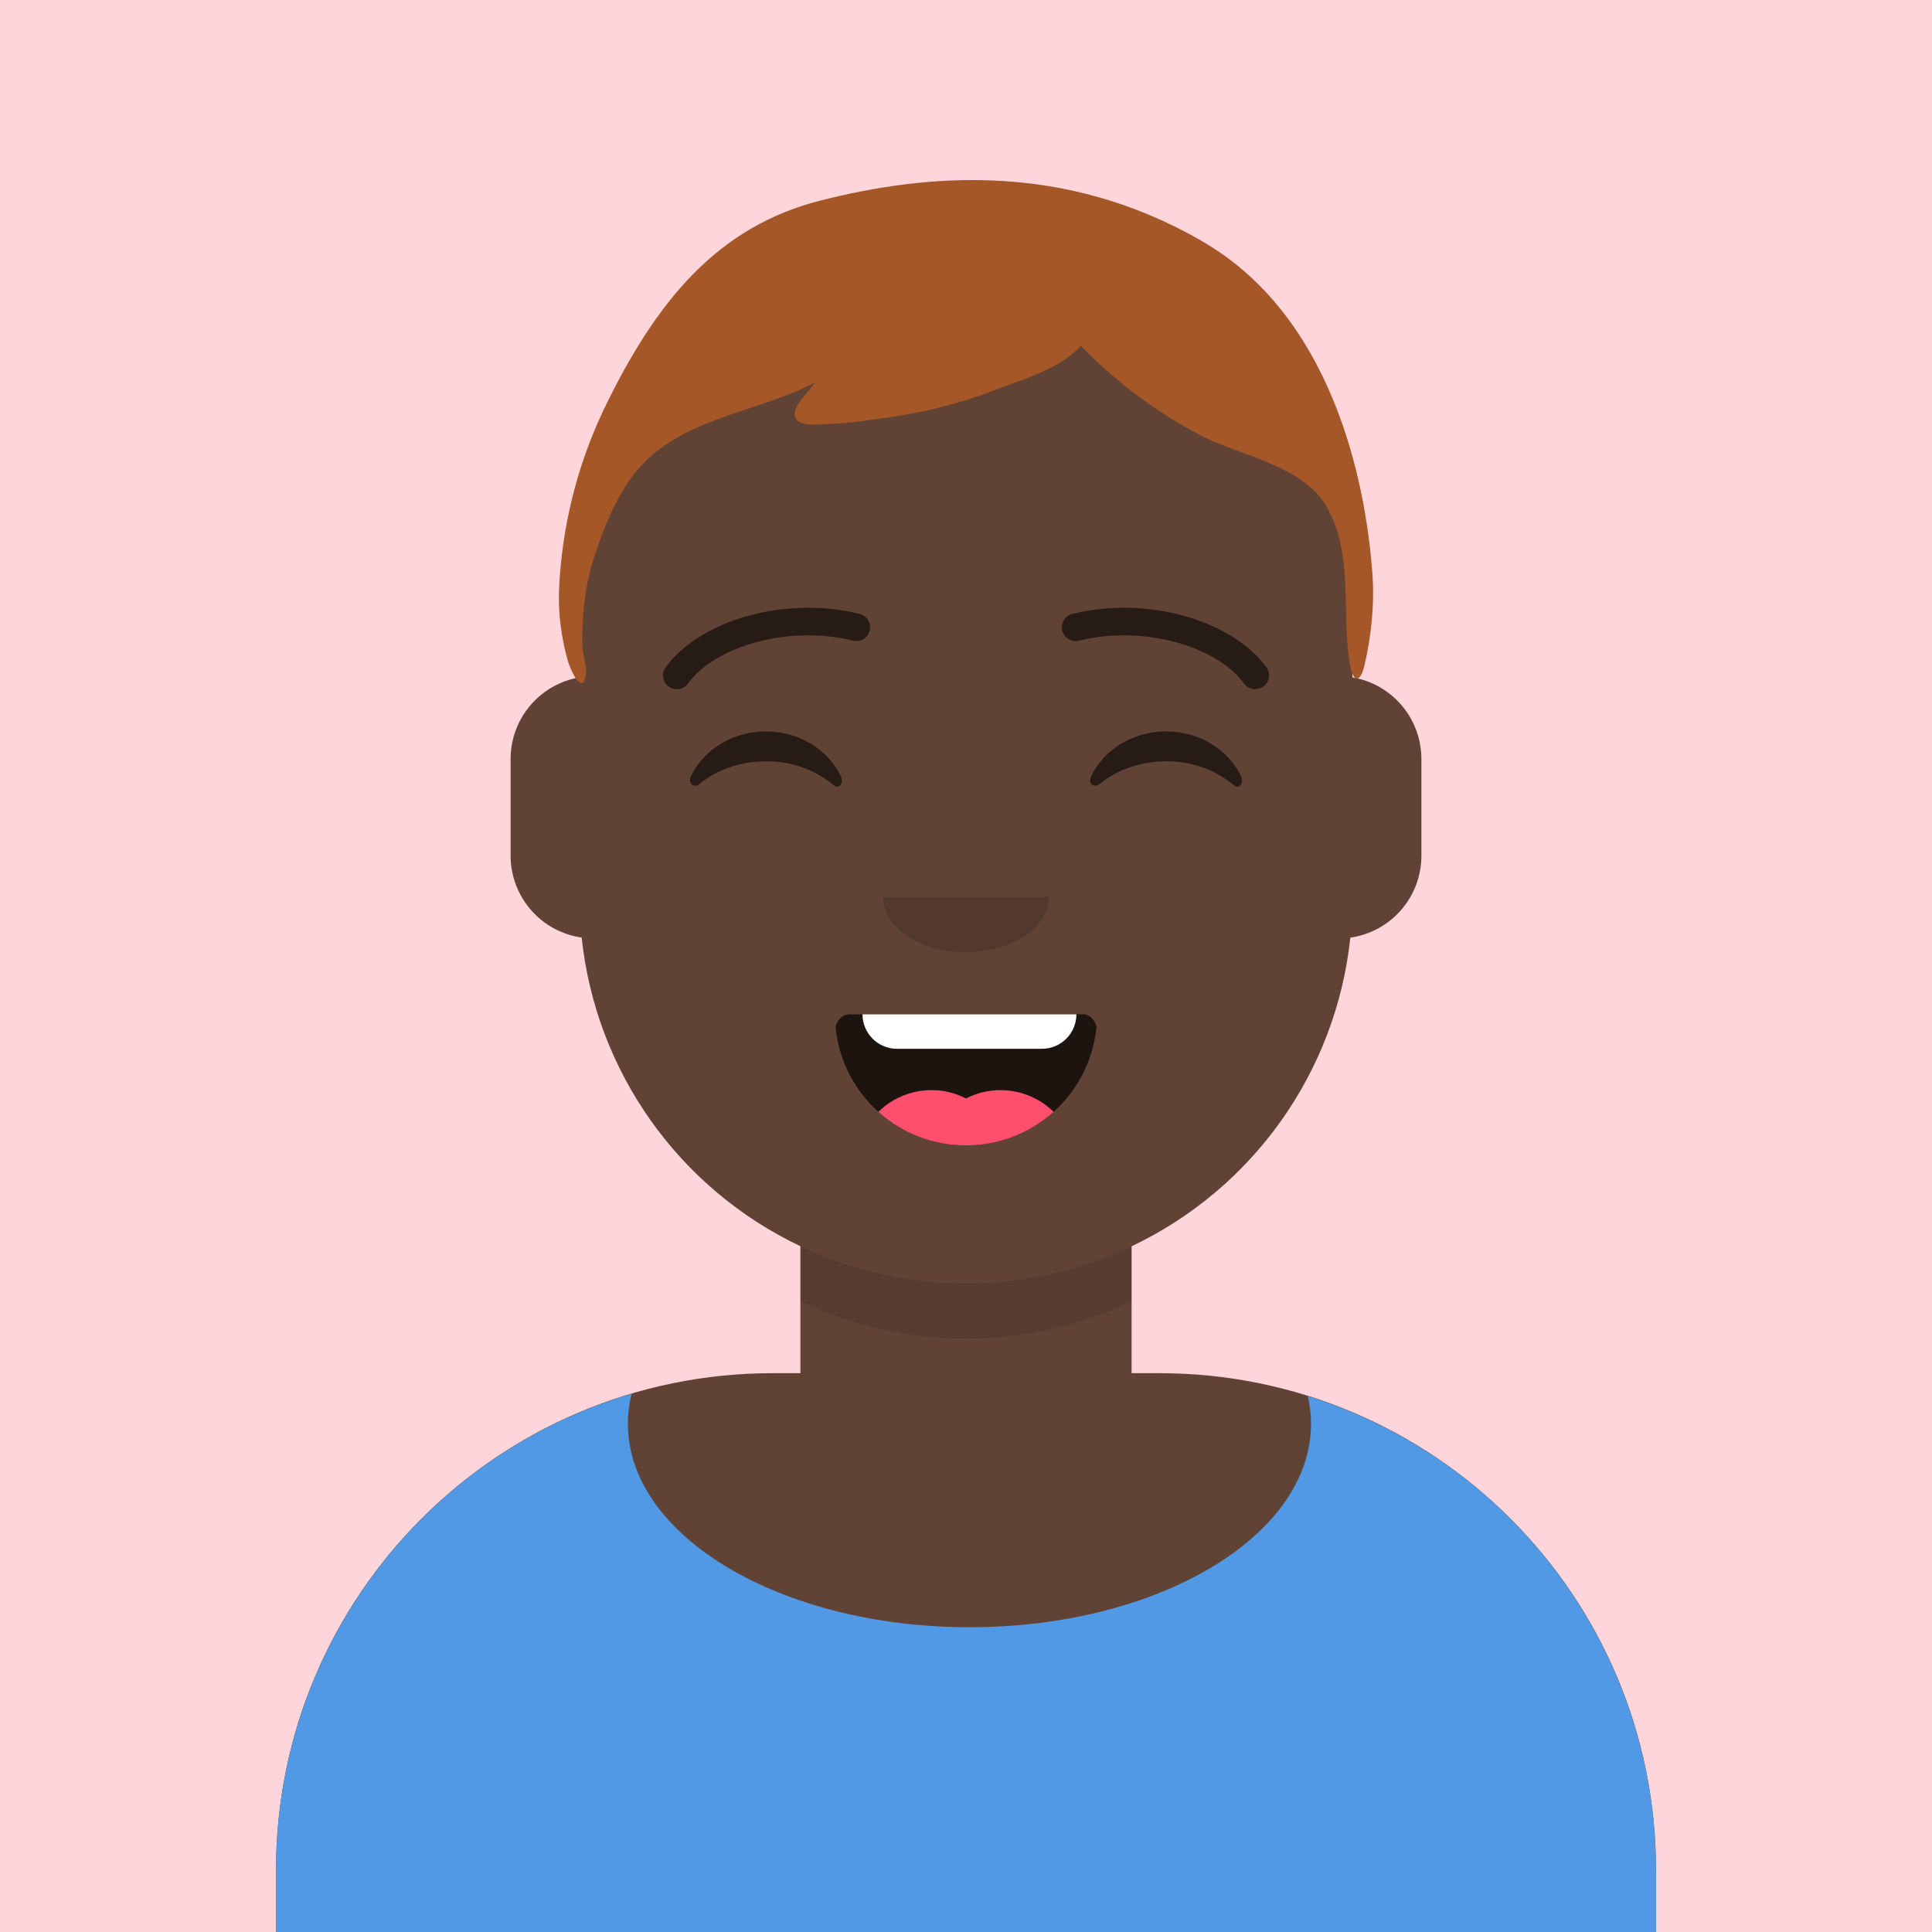
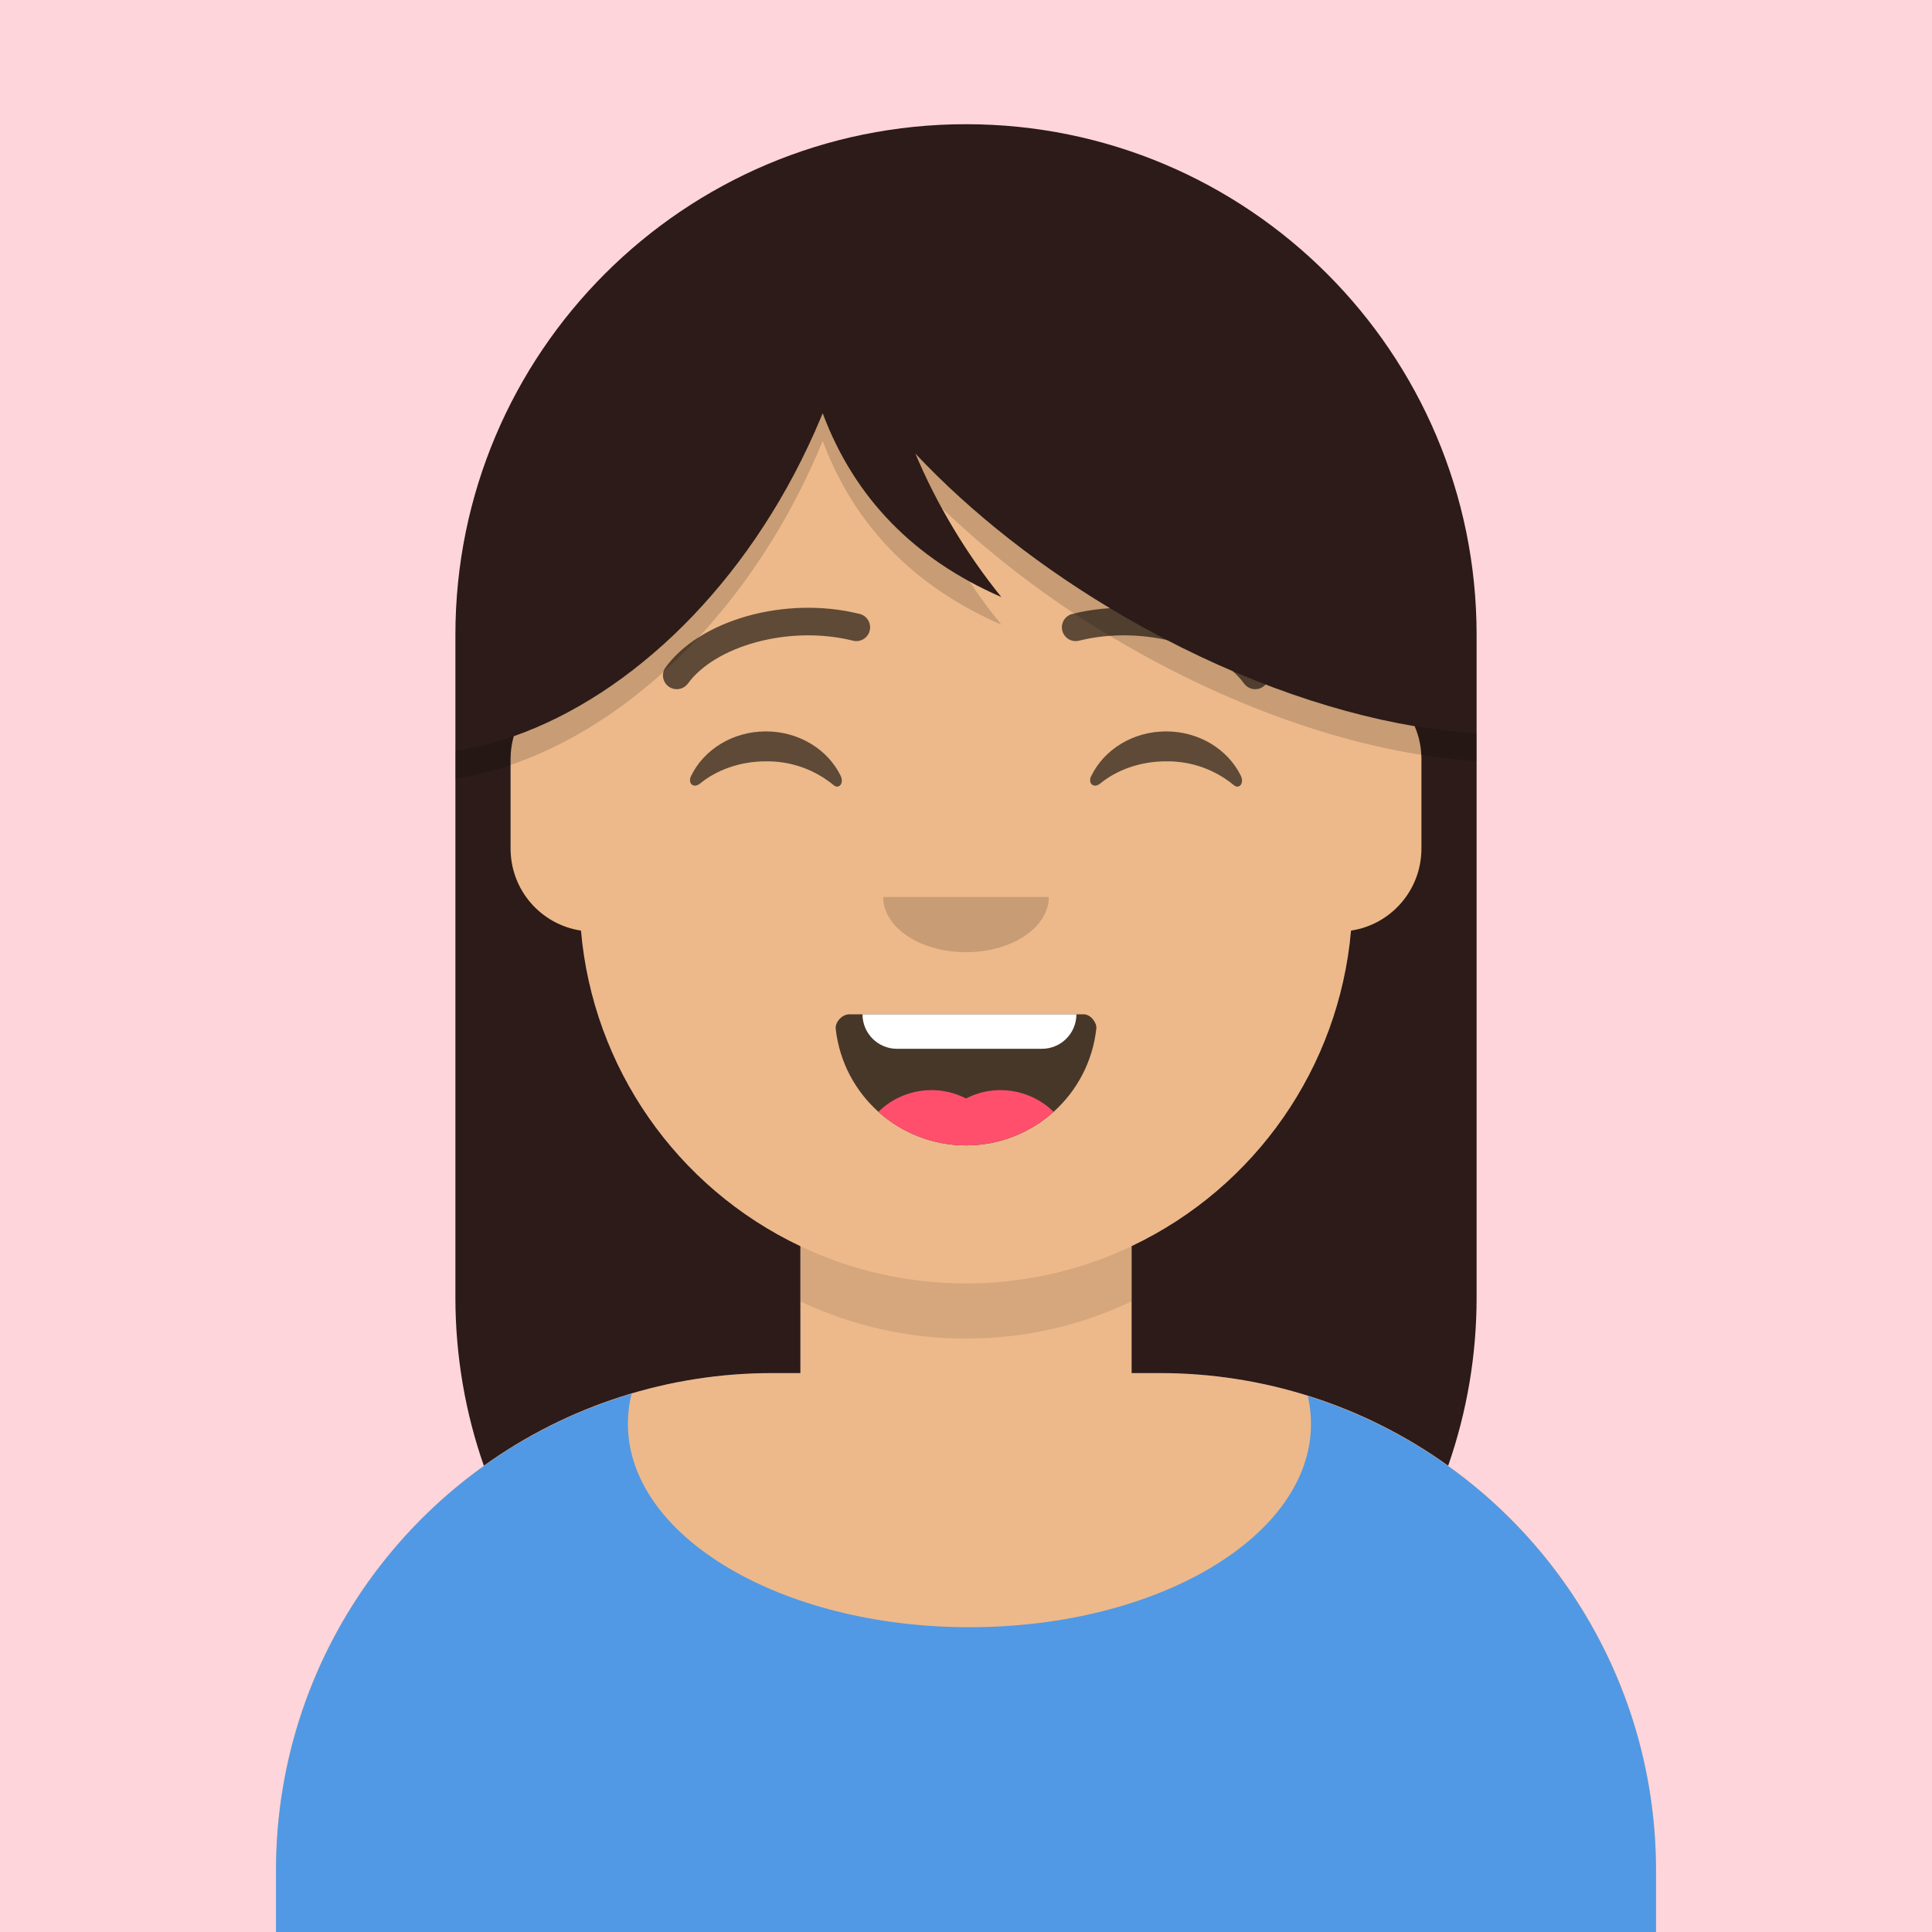
<svg xmlns="http://www.w3.org/2000/svg" viewBox="0 0 280 280" fill="none" shape-rendering="auto">
  <mask id="viewboxMask">
    <rect width="280" height="280" rx="0" ry="0" x="0" y="0" fill="#fff" />
  </mask>
  <g mask="url(#viewboxMask)">
    <rect fill="#ffd5dc" width="280" height="280" x="0" y="0" />
    <g transform="translate(8)">
-       <path d="M132 36a56 56 0 0 0-56 56v6.17A12 12 0 0 0 66 110v14a12 12 0 0 0 10.3 11.88 56.04 56.04 0 0 0 31.7 44.73v18.4h-4a72 72 0 0 0-72 72v9h200v-9a72 72 0 0 0-72-72h-4v-18.39a56.04 56.04 0 0 0 31.7-44.73A12 12 0 0 0 198 124v-14a12 12 0 0 0-10-11.83V92a56 56 0 0 0-56-56Z" fill="#614335" />
+       <path d="M132 36a56 56 0 0 0-56 56v6.17A12 12 0 0 0 66 110v14a12 12 0 0 0 10.3 11.88 56.04 56.04 0 0 0 31.7 44.73v18.4h-4a72 72 0 0 0-72 72v9h200v-9a72 72 0 0 0-72-72h-4v-18.39a56.04 56.04 0 0 0 31.7-44.73A12 12 0 0 0 198 124v-14a12 12 0 0 0-10-11.83V92a56 56 0 0 0-56-56Z" fill="#edb98a" />
      <path d="M108 180.61v8a55.79 55.79 0 0 0 24 5.39c8.59 0 16.73-1.93 24-5.39v-8a55.79 55.79 0 0 1-24 5.39 55.79 55.79 0 0 1-24-5.39Z" fill="#000" fill-opacity=".1" />
      <g transform="translate(0 170)">
        <path d="M132.5 65.83c27.34 0 49.5-13.2 49.5-29.48 0-1.37-.16-2.7-.46-4.02A72.03 72.03 0 0 1 232 101.05V110H32v-8.95A72.03 72.03 0 0 1 83.53 32a18 18 0 0 0-.53 4.35c0 16.28 22.16 29.48 49.5 29.48Z" fill="#5199e4" />
      </g>
      <g transform="translate(78 134)">
        <path fill-rule="evenodd" clip-rule="evenodd" d="M35.12 15.13a19 19 0 0 0 37.77-.09c.08-.77-.77-2.04-1.85-2.04H37.1C36 13 35 14.18 35.12 15.13Z" fill="#000" fill-opacity=".7" />
        <path d="M70 13H39a5 5 0 0 0 5 5h21a5 5 0 0 0 5-5Z" fill="#fff" />
        <path d="M66.7 27.14A10.96 10.96 0 0 0 54 25.2a10.95 10.95 0 0 0-12.7 1.94A18.93 18.93 0 0 0 54 32c4.88 0 9.33-1.84 12.7-4.86Z" fill="#FF4F6D" />
      </g>
      <g transform="translate(104 122)">
        <path fill-rule="evenodd" clip-rule="evenodd" d="M16 8c0 4.42 5.37 8 12 8s12-3.58 12-8" fill="#000" fill-opacity=".16" />
      </g>
      <g transform="translate(76 90)">
        <path d="M16.16 22.45c1.85-3.8 6-6.45 10.84-6.45 4.81 0 8.96 2.63 10.82 6.4.55 1.13-.24 2.05-1.03 1.37a15.05 15.05 0 0 0-9.8-3.43c-3.73 0-7.12 1.24-9.55 3.23-.9.73-1.82-.01-1.28-1.12ZM74.16 22.45c1.85-3.8 6-6.45 10.84-6.45 4.81 0 8.96 2.63 10.82 6.4.55 1.13-.24 2.05-1.03 1.37a15.05 15.05 0 0 0-9.8-3.43c-3.74 0-7.13 1.24-9.56 3.23-.9.73-1.82-.01-1.28-1.12Z" fill-rule="evenodd" clip-rule="evenodd" fill="#000" fill-opacity=".6" />
      </g>
      <g transform="translate(76 82)">
        <path d="M15.63 17.16c3.92-5.51 14.65-8.6 23.9-6.33a2 2 0 1 0 .95-3.88c-10.74-2.64-23.17.94-28.11 7.9a2 2 0 0 0 3.26 2.3ZM96.37 17.16c-3.91-5.51-14.65-8.6-23.9-6.33a2 2 0 1 1-.95-3.88c10.74-2.64 23.17.94 28.11 7.9a2 2 0 0 1-3.26 2.3Z" fill="#000" fill-opacity=".6" />
      </g>
      <g transform="translate(-1)">
-         <path fill-rule="evenodd" clip-rule="evenodd" d="M167.3 35c-20.18-11.7-40.17-9.78-55.26-5.97-15.1 3.8-24.02 14.62-31.68 30.62a67.68 67.68 0 0 0-6.34 25.83c-.13 3.41.33 6.94 1.25 10.22.33 1.2 2.15 5.39 2.65 2 .17-1.12-.44-2.67-.5-3.86-.08-1.57 0-3.16.11-4.73.2-2.92.73-5.8 1.65-8.59 1.33-3.98 3.02-8.3 5.6-11.67 6.4-8.33 17.49-8.8 26.29-13.39-.77 1.4-3.7 3.68-2.7 5.27.71 1.1 3.38.76 4.65.72 3.35-.09 6.72-.67 10.02-1.14a71.5 71.5 0 0 0 15-4.1c4.02-1.5 8.61-2.88 11.63-6.07a68.67 68.67 0 0 0 17.4 13c5.62 2.88 14.68 4.32 18.11 10.16 4.07 6.91 2.2 15.4 3.44 22.9.47 2.85 1.54 2.79 2.13.24 1-4.33 1.47-8.83 1.15-13.28-.72-10.05-4.4-36.45-24.6-48.15Z" fill="#a55728" />
+         <path d="M133 18a74 74 0 0 0-74 74v96c0 8.56 1.45 16.78 4.12 24.42A71.67 71.67 0 0 1 105 199h4v-18.39a56.03 56.03 0 0 1-31.8-45.74A12 12 0 0 1 67 123v-13a12 12 0 0 1 .46-3.3c17.13-6.02 33.75-21.94 43.59-44.04.4-.92.8-1.84 1.18-2.76 4.58 12.23 13.21 21.11 25.89 26.63a87.36 87.36 0 0 1-12.45-20.78c7.98 8.5 18.35 16.74 30.48 23.75 14.33 8.27 28.91 13.56 41.87 15.75.63 1.45.98 3.06.98 4.75v13a12 12 0 0 1-10.2 11.87A56.03 56.03 0 0 1 157 180.6V199h4a71.67 71.67 0 0 1 41.88 13.42A73.9 73.9 0 0 0 207 188V92a74 74 0 0 0-74-74Z" fill="#2c1b18" />
+         <path d="M111.05 62.66C99.59 88.39 78.95 105.75 59 108.84v4c19.95-3.1 40.59-20.45 52.05-46.18.4-.92.8-1.84 1.18-2.76 4.58 12.23 13.21 21.11 25.89 26.63a78.16 78.16 0 0 1-4.62-6.26c-10.18-5.56-17.27-13.69-21.27-24.37a98.8 98.8 0 0 1-1.18 2.76ZM129.5 73.64a137.34 137.34 0 0 0 26.65 19.86c17.75 10.25 35.9 15.91 50.85 16.78v-4c-14.95-.87-33.1-6.54-50.85-16.78-12.13-7-22.5-15.24-30.48-23.75a98.3 98.3 0 0 0 3.83 7.89Z" fill="#000" fill-opacity=".16" />
      </g>
      <g transform="translate(49 72)" />
      <g transform="translate(62 42)" />
    </g>
  </g>
</svg>
